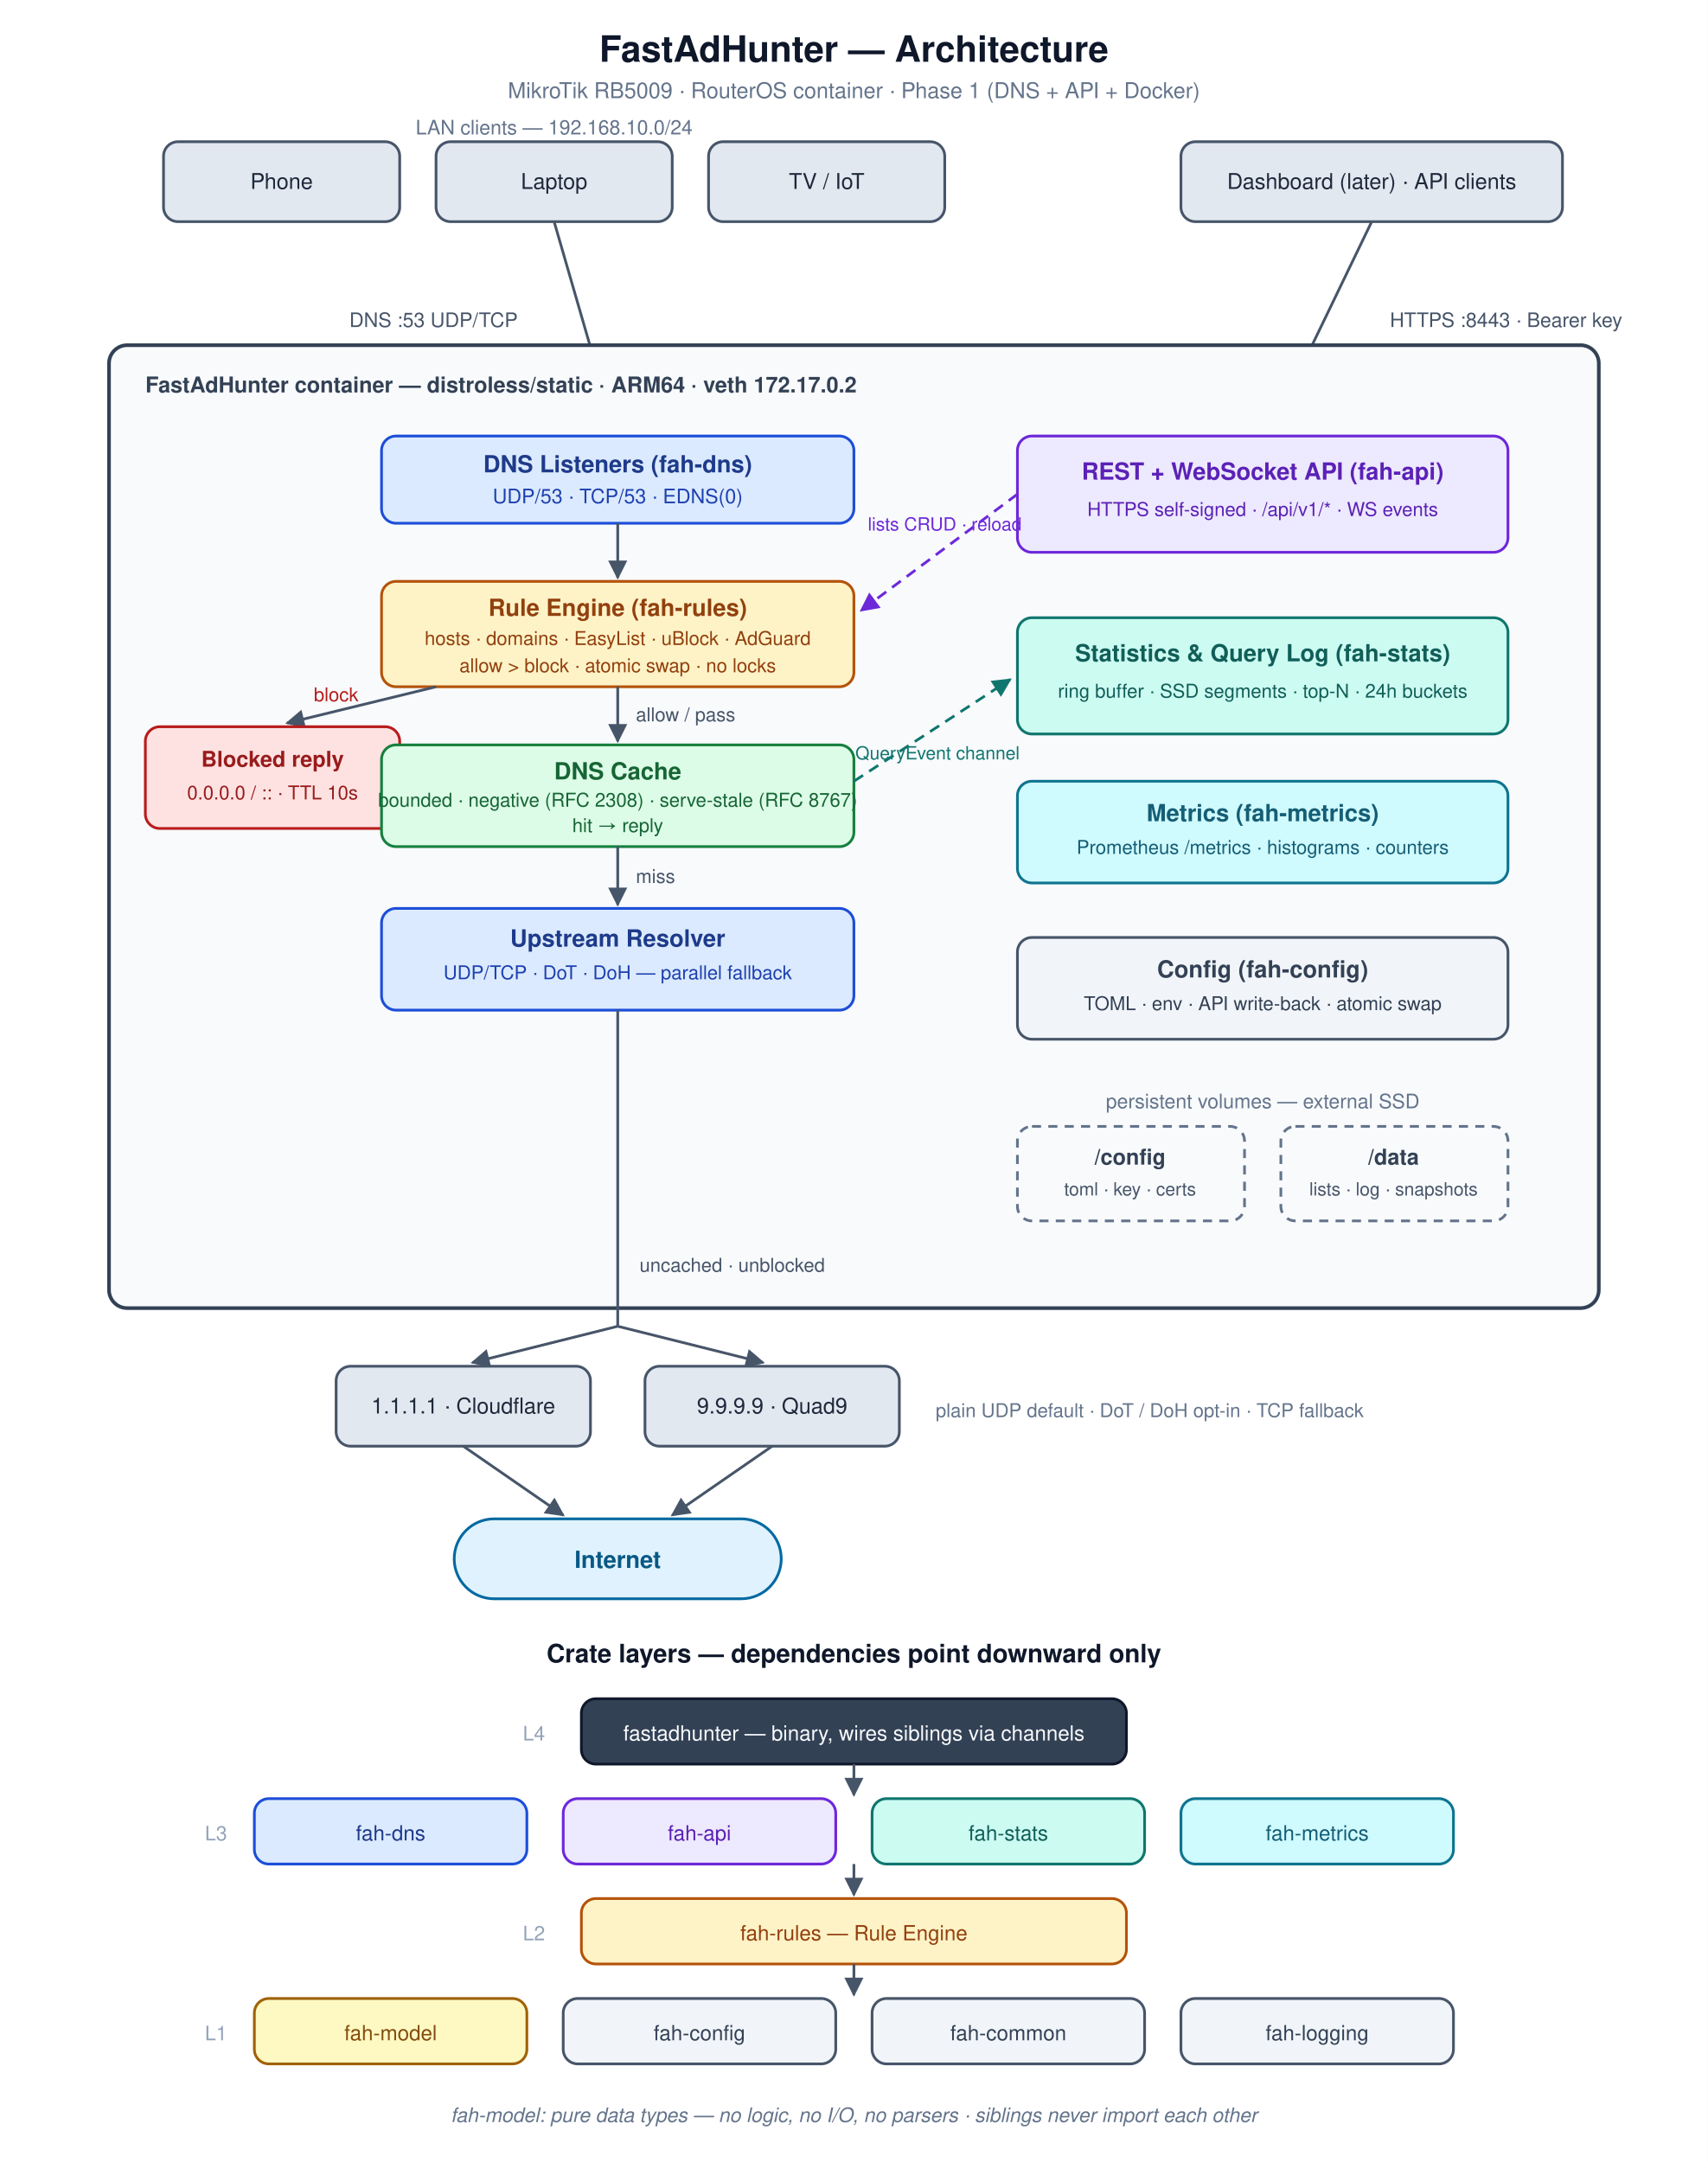
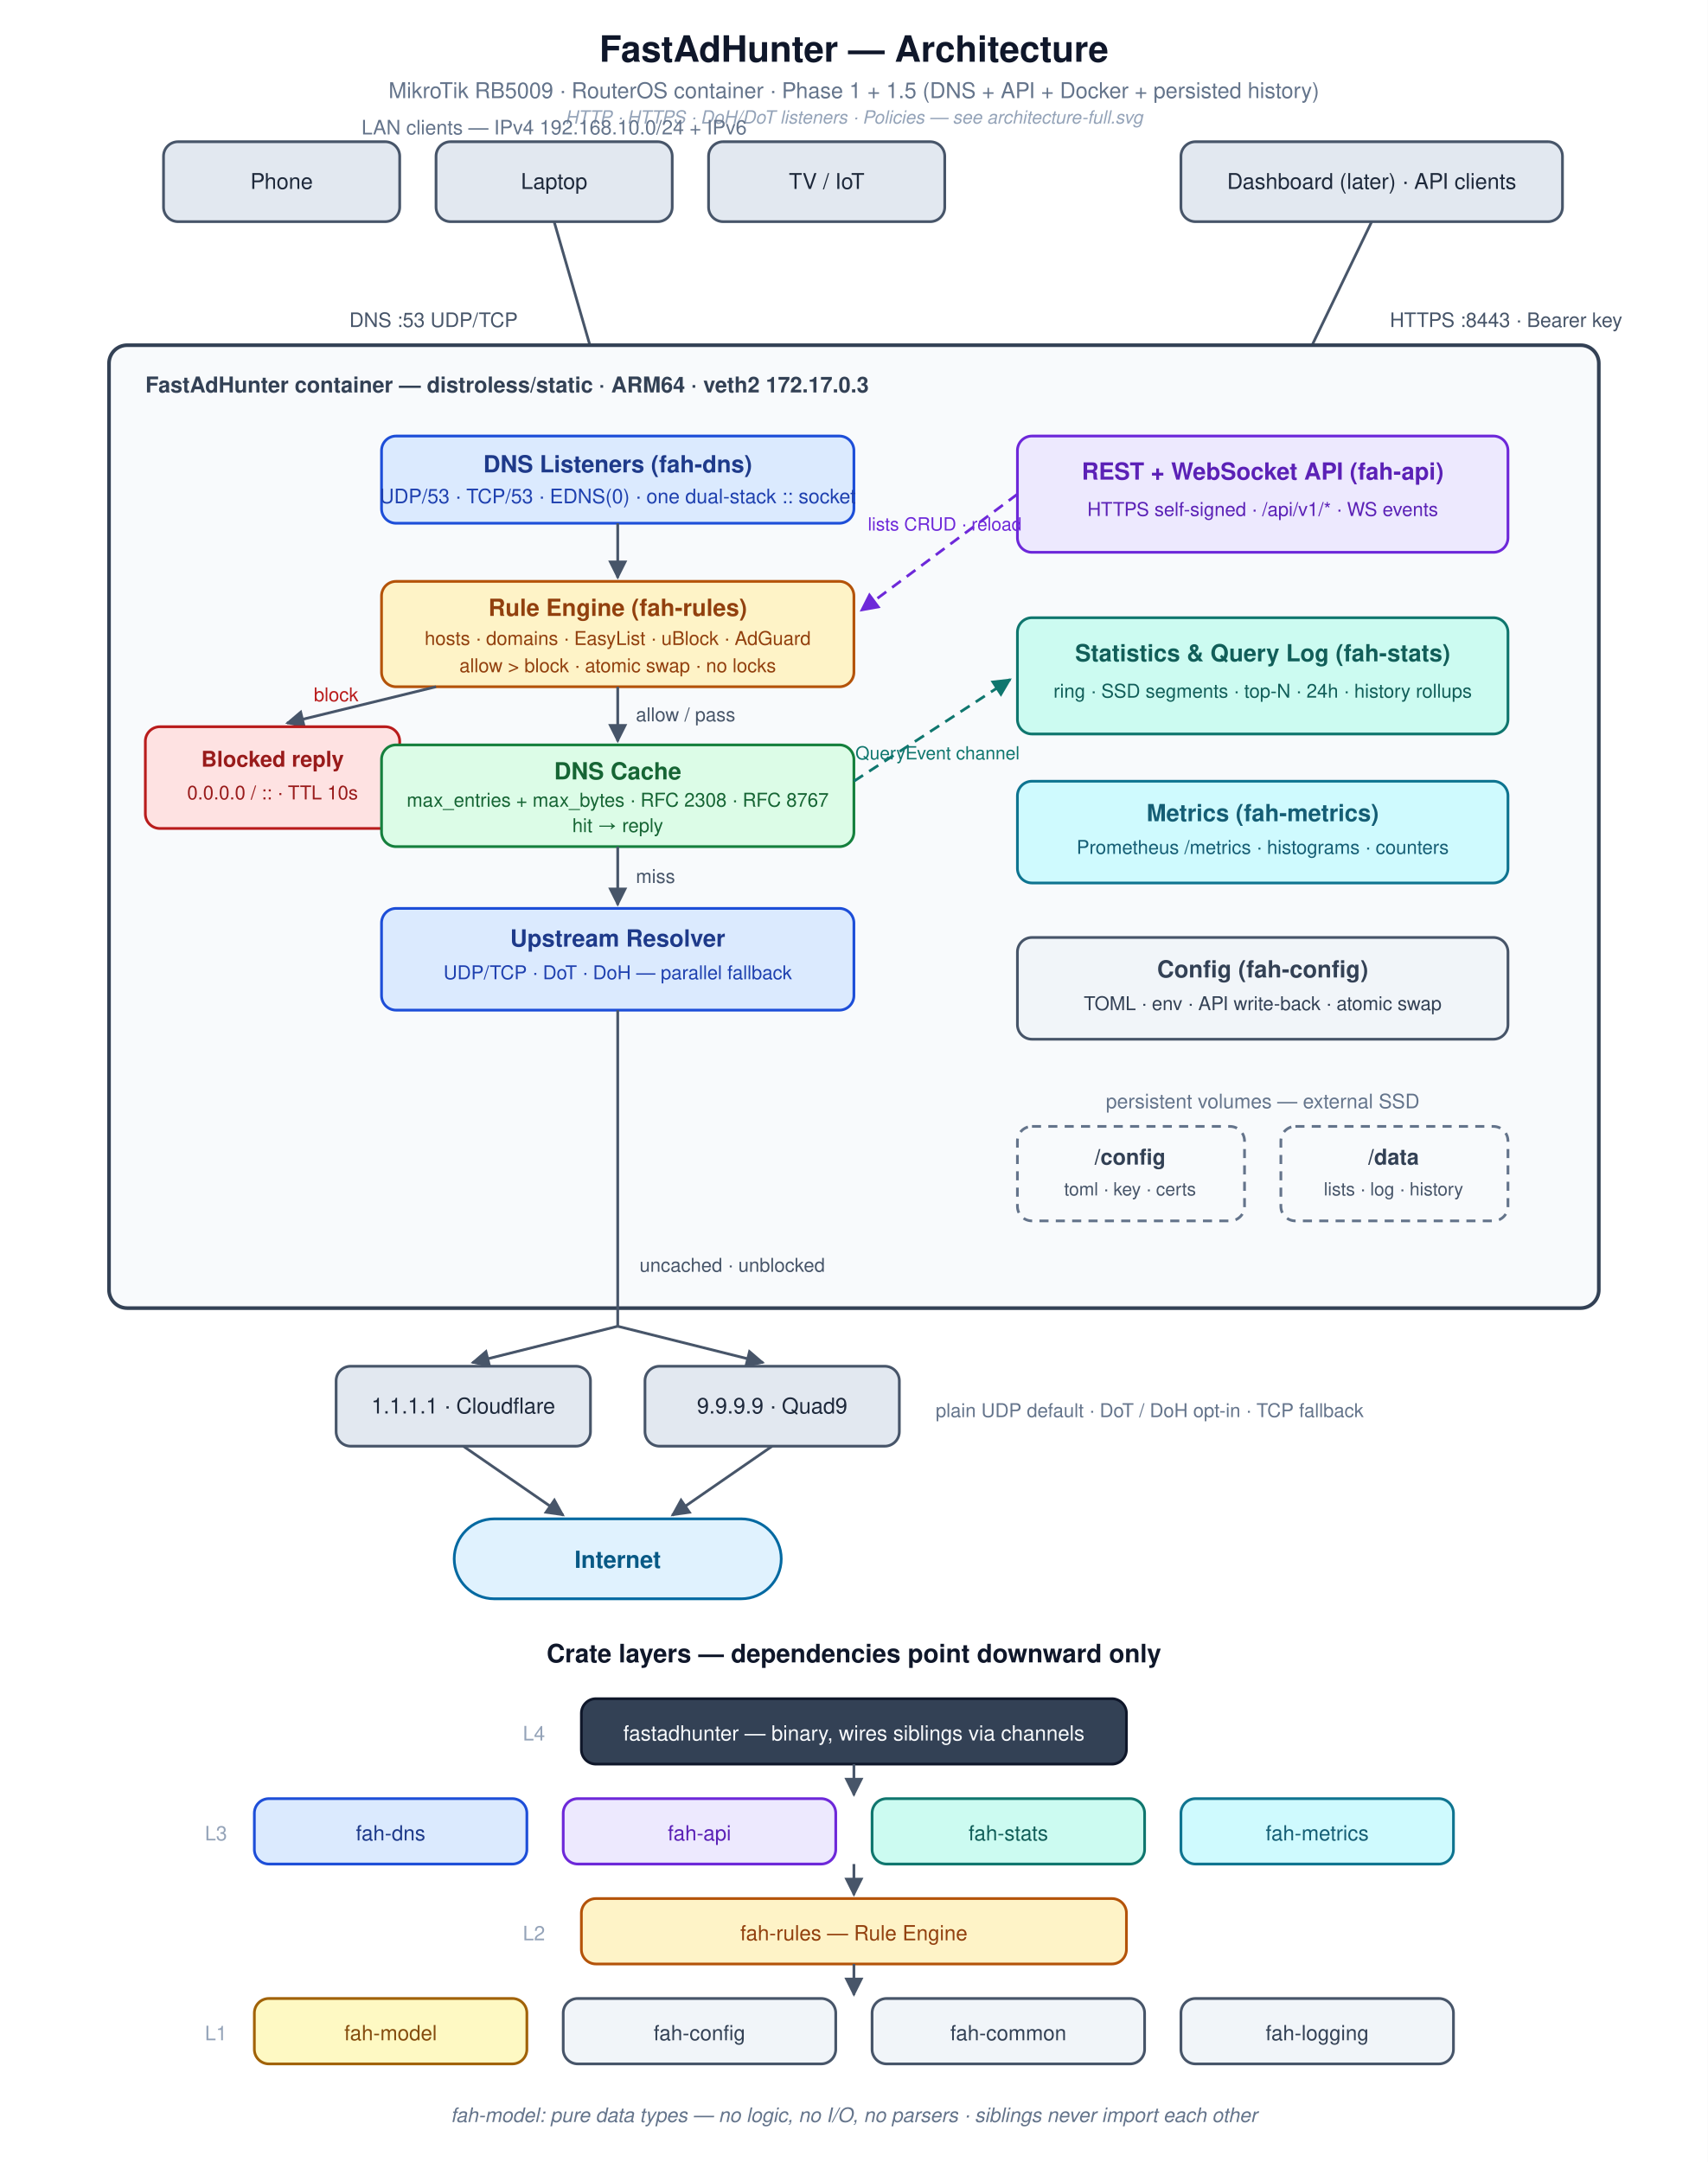
<svg xmlns="http://www.w3.org/2000/svg" viewBox="0 0 940 1190" font-family="Segoe UI, Helvetica, Arial, sans-serif">
  <defs>
    <marker id="arrow" viewBox="0 0 10 10" refX="9" refY="5" markerWidth="7" markerHeight="7" orient="auto-start-reverse">
      <path d="M 0 0 L 10 5 L 0 10 z" fill="#475569" />
    </marker>
    <marker id="arrowTeal" viewBox="0 0 10 10" refX="9" refY="5" markerWidth="7" markerHeight="7" orient="auto-start-reverse">
      <path d="M 0 0 L 10 5 L 0 10 z" fill="#0f766e" />
    </marker>
    <marker id="arrowPurple" viewBox="0 0 10 10" refX="9" refY="5" markerWidth="7" markerHeight="7" orient="auto-start-reverse">
      <path d="M 0 0 L 10 5 L 0 10 z" fill="#6d28d9" />
    </marker>
  </defs>
  <rect x="0" y="0" width="940" height="1190" fill="#ffffff" />
  <text x="470" y="34" text-anchor="middle" font-size="20" font-weight="700" fill="#0f172a">FastAdHunter — Architecture</text>
-   <text x="470" y="54" text-anchor="middle" font-size="12" fill="#64748b">MikroTik RB5009 · RouterOS container · Phase 1 (DNS + API + Docker)</text>
-   <text x="305" y="74" text-anchor="middle" font-size="11" fill="#64748b">LAN clients — 192.168.10.0/24</text>
+   <text x="470" y="54" text-anchor="middle" font-size="12" fill="#64748b">MikroTik RB5009 · RouterOS container · Phase 1 + 1.5 (DNS + API + Docker + persisted history)</text>
+   <text x="470" y="68" text-anchor="middle" font-size="10" font-style="italic" fill="#94a3b8">HTTP · HTTPS · DoH/DoT listeners · Policies — see architecture-full.svg</text>
+   <text x="305" y="74" text-anchor="middle" font-size="11" fill="#64748b">LAN clients — IPv4 192.168.10.0/24 + IPv6</text>
  <rect x="90" y="78" width="130" height="44" rx="8" fill="#e2e8f0" stroke="#475569" stroke-width="1.5" />
  <text x="155" y="104" text-anchor="middle" font-size="12" fill="#1e293b">Phone</text>
  <rect x="240" y="78" width="130" height="44" rx="8" fill="#e2e8f0" stroke="#475569" stroke-width="1.5" />
  <text x="305" y="104" text-anchor="middle" font-size="12" fill="#1e293b">Laptop</text>
  <rect x="390" y="78" width="130" height="44" rx="8" fill="#e2e8f0" stroke="#475569" stroke-width="1.5" />
  <text x="455" y="104" text-anchor="middle" font-size="12" fill="#1e293b">TV / IoT</text>
  <rect x="650" y="78" width="210" height="44" rx="8" fill="#e2e8f0" stroke="#475569" stroke-width="1.5" />
  <text x="755" y="104" text-anchor="middle" font-size="12" fill="#1e293b">Dashboard (later) · API clients</text>
  <line x1="305" y1="122" x2="338" y2="236" stroke="#475569" stroke-width="1.5" marker-end="url(#arrow)" />
  <text x="285" y="180" text-anchor="end" font-size="11" fill="#475569">DNS :53 UDP/TCP</text>
  <line x1="755" y1="122" x2="700" y2="236" stroke="#475569" stroke-width="1.5" marker-end="url(#arrow)" />
  <text x="765" y="180" text-anchor="start" font-size="11" fill="#475569">HTTPS :8443 · Bearer key</text>
  <rect x="60" y="190" width="820" height="530" rx="10" fill="#f8fafc" stroke="#334155" stroke-width="2" />
-   <text x="80" y="216" font-size="12" font-weight="700" fill="#334155">FastAdHunter container — distroless/static · ARM64 · veth 172.17.0.2</text>
+   <text x="80" y="216" font-size="12" font-weight="700" fill="#334155">FastAdHunter container — distroless/static · ARM64 · veth2 172.17.0.3</text>
  <rect x="210" y="240" width="260" height="48" rx="8" fill="#dbeafe" stroke="#1d4ed8" stroke-width="1.5" />
  <text x="340" y="260" text-anchor="middle" font-size="13" font-weight="600" fill="#1e3a8a">DNS Listeners (fah-dns)</text>
-   <text x="340" y="277" text-anchor="middle" font-size="11" fill="#1e40af">UDP/53 · TCP/53 · EDNS(0)</text>
+   <text x="340" y="277" text-anchor="middle" font-size="11" fill="#1e40af">UDP/53 · TCP/53 · EDNS(0) · one dual-stack :: socket</text>
  <line x1="340" y1="288" x2="340" y2="318" stroke="#475569" stroke-width="1.5" marker-end="url(#arrow)" />
  <rect x="210" y="320" width="260" height="58" rx="8" fill="#fef3c7" stroke="#b45309" stroke-width="1.5" />
  <text x="340" y="339" text-anchor="middle" font-size="13" font-weight="600" fill="#92400e">Rule Engine (fah-rules)</text>
  <text x="340" y="355" text-anchor="middle" font-size="10.5" fill="#92400e">hosts · domains · EasyList · uBlock · AdGuard</text>
  <text x="340" y="370" text-anchor="middle" font-size="10.5" fill="#92400e">allow &gt; block · atomic swap · no locks</text>
  <line x1="240" y1="378" x2="158" y2="398" stroke="#475569" stroke-width="1.5" marker-end="url(#arrow)" />
  <text x="185" y="386" text-anchor="middle" font-size="10.5" fill="#b91c1c">block</text>
  <rect x="80" y="400" width="140" height="56" rx="8" fill="#fee2e2" stroke="#b91c1c" stroke-width="1.5" />
  <text x="150" y="422" text-anchor="middle" font-size="12" font-weight="600" fill="#991b1b">Blocked reply</text>
  <text x="150" y="440" text-anchor="middle" font-size="10.5" fill="#991b1b">0.0.0.0 / :: · TTL 10s</text>
  <line x1="340" y1="378" x2="340" y2="408" stroke="#475569" stroke-width="1.5" marker-end="url(#arrow)" />
  <text x="350" y="397" text-anchor="start" font-size="10.5" fill="#475569">allow / pass</text>
  <rect x="210" y="410" width="260" height="56" rx="8" fill="#dcfce7" stroke="#15803d" stroke-width="1.5" />
  <text x="340" y="429" text-anchor="middle" font-size="13" font-weight="600" fill="#166534">DNS Cache</text>
-   <text x="340" y="444" text-anchor="middle" font-size="10.5" fill="#166534">bounded · negative (RFC 2308) · serve-stale (RFC 8767)</text>
+   <text x="340" y="444" text-anchor="middle" font-size="10.5" fill="#166534">max_entries + max_bytes · RFC 2308 · RFC 8767</text>
  <text x="340" y="458" text-anchor="middle" font-size="10.5" fill="#166534">hit → reply</text>
  <line x1="340" y1="466" x2="340" y2="498" stroke="#475569" stroke-width="1.5" marker-end="url(#arrow)" />
  <text x="350" y="486" text-anchor="start" font-size="10.5" fill="#475569">miss</text>
  <rect x="210" y="500" width="260" height="56" rx="8" fill="#dbeafe" stroke="#1d4ed8" stroke-width="1.5" />
  <text x="340" y="521" text-anchor="middle" font-size="13" font-weight="600" fill="#1e3a8a">Upstream Resolver</text>
  <text x="340" y="539" text-anchor="middle" font-size="10.5" fill="#1e40af">UDP/TCP · DoT · DoH — parallel fallback</text>
  <rect x="560" y="240" width="270" height="64" rx="8" fill="#ede9fe" stroke="#6d28d9" stroke-width="1.5" />
  <text x="695" y="264" text-anchor="middle" font-size="13" font-weight="600" fill="#5b21b6">REST + WebSocket API (fah-api)</text>
  <text x="695" y="284" text-anchor="middle" font-size="10.5" fill="#5b21b6">HTTPS self-signed · /api/v1/* · WS events</text>
  <rect x="560" y="340" width="270" height="64" rx="8" fill="#ccfbf1" stroke="#0f766e" stroke-width="1.5" />
  <text x="695" y="364" text-anchor="middle" font-size="13" font-weight="600" fill="#115e59">Statistics &amp; Query Log (fah-stats)</text>
-   <text x="695" y="384" text-anchor="middle" font-size="10.5" fill="#115e59">ring buffer · SSD segments · top-N · 24h buckets</text>
+   <text x="695" y="384" text-anchor="middle" font-size="10.5" fill="#115e59">ring · SSD segments · top-N · 24h · history rollups</text>
  <rect x="560" y="430" width="270" height="56" rx="8" fill="#cffafe" stroke="#0e7490" stroke-width="1.5" />
  <text x="695" y="452" text-anchor="middle" font-size="13" font-weight="600" fill="#155e75">Metrics (fah-metrics)</text>
  <text x="695" y="470" text-anchor="middle" font-size="10.5" fill="#155e75">Prometheus /metrics · histograms · counters</text>
  <rect x="560" y="516" width="270" height="56" rx="8" fill="#f1f5f9" stroke="#475569" stroke-width="1.5" />
  <text x="695" y="538" text-anchor="middle" font-size="13" font-weight="600" fill="#334155">Config (fah-config)</text>
  <text x="695" y="556" text-anchor="middle" font-size="10.5" fill="#334155">TOML · env · API write-back · atomic swap</text>
  <text x="695" y="610" text-anchor="middle" font-size="11" fill="#64748b">persistent volumes — external SSD</text>
  <rect x="560" y="620" width="125" height="52" rx="8" fill="#f8fafc" stroke="#64748b" stroke-width="1.5" stroke-dasharray="5 4" />
  <text x="622" y="641" text-anchor="middle" font-size="12" font-weight="600" fill="#334155">/config</text>
  <text x="622" y="658" text-anchor="middle" font-size="10" fill="#475569">toml · key · certs</text>
  <rect x="705" y="620" width="125" height="52" rx="8" fill="#f8fafc" stroke="#64748b" stroke-width="1.5" stroke-dasharray="5 4" />
  <text x="767" y="641" text-anchor="middle" font-size="12" font-weight="600" fill="#334155">/data</text>
-   <text x="767" y="658" text-anchor="middle" font-size="10" fill="#475569">lists · log · snapshots</text>
+   <text x="767" y="658" text-anchor="middle" font-size="10" fill="#475569">lists · log · history</text>
  <line x1="470" y1="430" x2="556" y2="374" stroke="#0f766e" stroke-width="1.5" stroke-dasharray="6 4" marker-end="url(#arrowTeal)" />
  <text x="516" y="418" text-anchor="middle" font-size="10" fill="#0f766e">QueryEvent channel</text>
  <line x1="560" y1="272" x2="474" y2="336" stroke="#6d28d9" stroke-width="1.5" stroke-dasharray="6 4" marker-end="url(#arrowPurple)" />
  <text x="520" y="292" text-anchor="middle" font-size="10" fill="#6d28d9">lists CRUD · reload</text>
  <line x1="340" y1="556" x2="340" y2="730" stroke="#475569" stroke-width="1.5" />
  <text x="352" y="700" text-anchor="start" font-size="10.5" fill="#475569">uncached · unblocked</text>
  <line x1="340" y1="730" x2="260" y2="750" stroke="#475569" stroke-width="1.5" marker-end="url(#arrow)" />
  <line x1="340" y1="730" x2="420" y2="750" stroke="#475569" stroke-width="1.5" marker-end="url(#arrow)" />
  <rect x="185" y="752" width="140" height="44" rx="8" fill="#e2e8f0" stroke="#475569" stroke-width="1.5" />
  <text x="255" y="778" text-anchor="middle" font-size="12" fill="#1e293b">1.1.1.1 · Cloudflare</text>
  <rect x="355" y="752" width="140" height="44" rx="8" fill="#e2e8f0" stroke="#475569" stroke-width="1.5" />
  <text x="425" y="778" text-anchor="middle" font-size="12" fill="#1e293b">9.9.9.9 · Quad9</text>
  <text x="515" y="780" text-anchor="start" font-size="10.5" fill="#64748b">plain UDP default · DoT / DoH opt-in · TCP fallback</text>
  <line x1="255" y1="796" x2="310" y2="834" stroke="#475569" stroke-width="1.5" marker-end="url(#arrow)" />
  <line x1="425" y1="796" x2="370" y2="834" stroke="#475569" stroke-width="1.5" marker-end="url(#arrow)" />
  <rect x="250" y="836" width="180" height="44" rx="22" fill="#e0f2fe" stroke="#0369a1" stroke-width="1.5" />
  <text x="340" y="863" text-anchor="middle" font-size="13" font-weight="600" fill="#075985">Internet</text>
  <text x="470" y="915" text-anchor="middle" font-size="14" font-weight="700" fill="#0f172a">Crate layers — dependencies point downward only</text>
  <rect x="320" y="935" width="300" height="36" rx="8" fill="#334155" stroke="#0f172a" stroke-width="1.5" />
  <text x="470" y="958" text-anchor="middle" font-size="11.5" fill="#f8fafc">fastadhunter — binary, wires siblings via channels</text>
  <text x="300" y="958" text-anchor="end" font-size="11" fill="#94a3b8">L4</text>
  <line x1="470" y1="971" x2="470" y2="988" stroke="#475569" stroke-width="1.5" marker-end="url(#arrow)" />
  <rect x="140" y="990" width="150" height="36" rx="8" fill="#dbeafe" stroke="#1d4ed8" stroke-width="1.5" />
  <text x="215" y="1013" text-anchor="middle" font-size="11.5" fill="#1e3a8a">fah-dns</text>
  <rect x="310" y="990" width="150" height="36" rx="8" fill="#ede9fe" stroke="#6d28d9" stroke-width="1.5" />
  <text x="385" y="1013" text-anchor="middle" font-size="11.5" fill="#5b21b6">fah-api</text>
  <rect x="480" y="990" width="150" height="36" rx="8" fill="#ccfbf1" stroke="#0f766e" stroke-width="1.5" />
  <text x="555" y="1013" text-anchor="middle" font-size="11.5" fill="#115e59">fah-stats</text>
  <rect x="650" y="990" width="150" height="36" rx="8" fill="#cffafe" stroke="#0e7490" stroke-width="1.5" />
  <text x="725" y="1013" text-anchor="middle" font-size="11.5" fill="#155e75">fah-metrics</text>
  <text x="125" y="1013" text-anchor="end" font-size="11" fill="#94a3b8">L3</text>
  <line x1="470" y1="1026" x2="470" y2="1043" stroke="#475569" stroke-width="1.5" marker-end="url(#arrow)" />
  <rect x="320" y="1045" width="300" height="36" rx="8" fill="#fef3c7" stroke="#b45309" stroke-width="1.5" />
  <text x="470" y="1068" text-anchor="middle" font-size="11.5" fill="#92400e">fah-rules — Rule Engine</text>
  <text x="300" y="1068" text-anchor="end" font-size="11" fill="#94a3b8">L2</text>
  <line x1="470" y1="1081" x2="470" y2="1098" stroke="#475569" stroke-width="1.5" marker-end="url(#arrow)" />
  <rect x="140" y="1100" width="150" height="36" rx="8" fill="#fef9c3" stroke="#a16207" stroke-width="1.5" />
  <text x="215" y="1123" text-anchor="middle" font-size="11.5" fill="#854d0e">fah-model</text>
  <rect x="310" y="1100" width="150" height="36" rx="8" fill="#f1f5f9" stroke="#475569" stroke-width="1.5" />
  <text x="385" y="1123" text-anchor="middle" font-size="11.5" fill="#334155">fah-config</text>
  <rect x="480" y="1100" width="150" height="36" rx="8" fill="#f1f5f9" stroke="#475569" stroke-width="1.5" />
  <text x="555" y="1123" text-anchor="middle" font-size="11.5" fill="#334155">fah-common</text>
  <rect x="650" y="1100" width="150" height="36" rx="8" fill="#f1f5f9" stroke="#475569" stroke-width="1.5" />
  <text x="725" y="1123" text-anchor="middle" font-size="11.5" fill="#334155">fah-logging</text>
  <text x="125" y="1123" text-anchor="end" font-size="11" fill="#94a3b8">L1</text>
  <text x="470" y="1168" text-anchor="middle" font-size="11" font-style="italic" fill="#64748b">fah-model: pure data types — no logic, no I/O, no parsers · siblings never import each other</text>
</svg>
